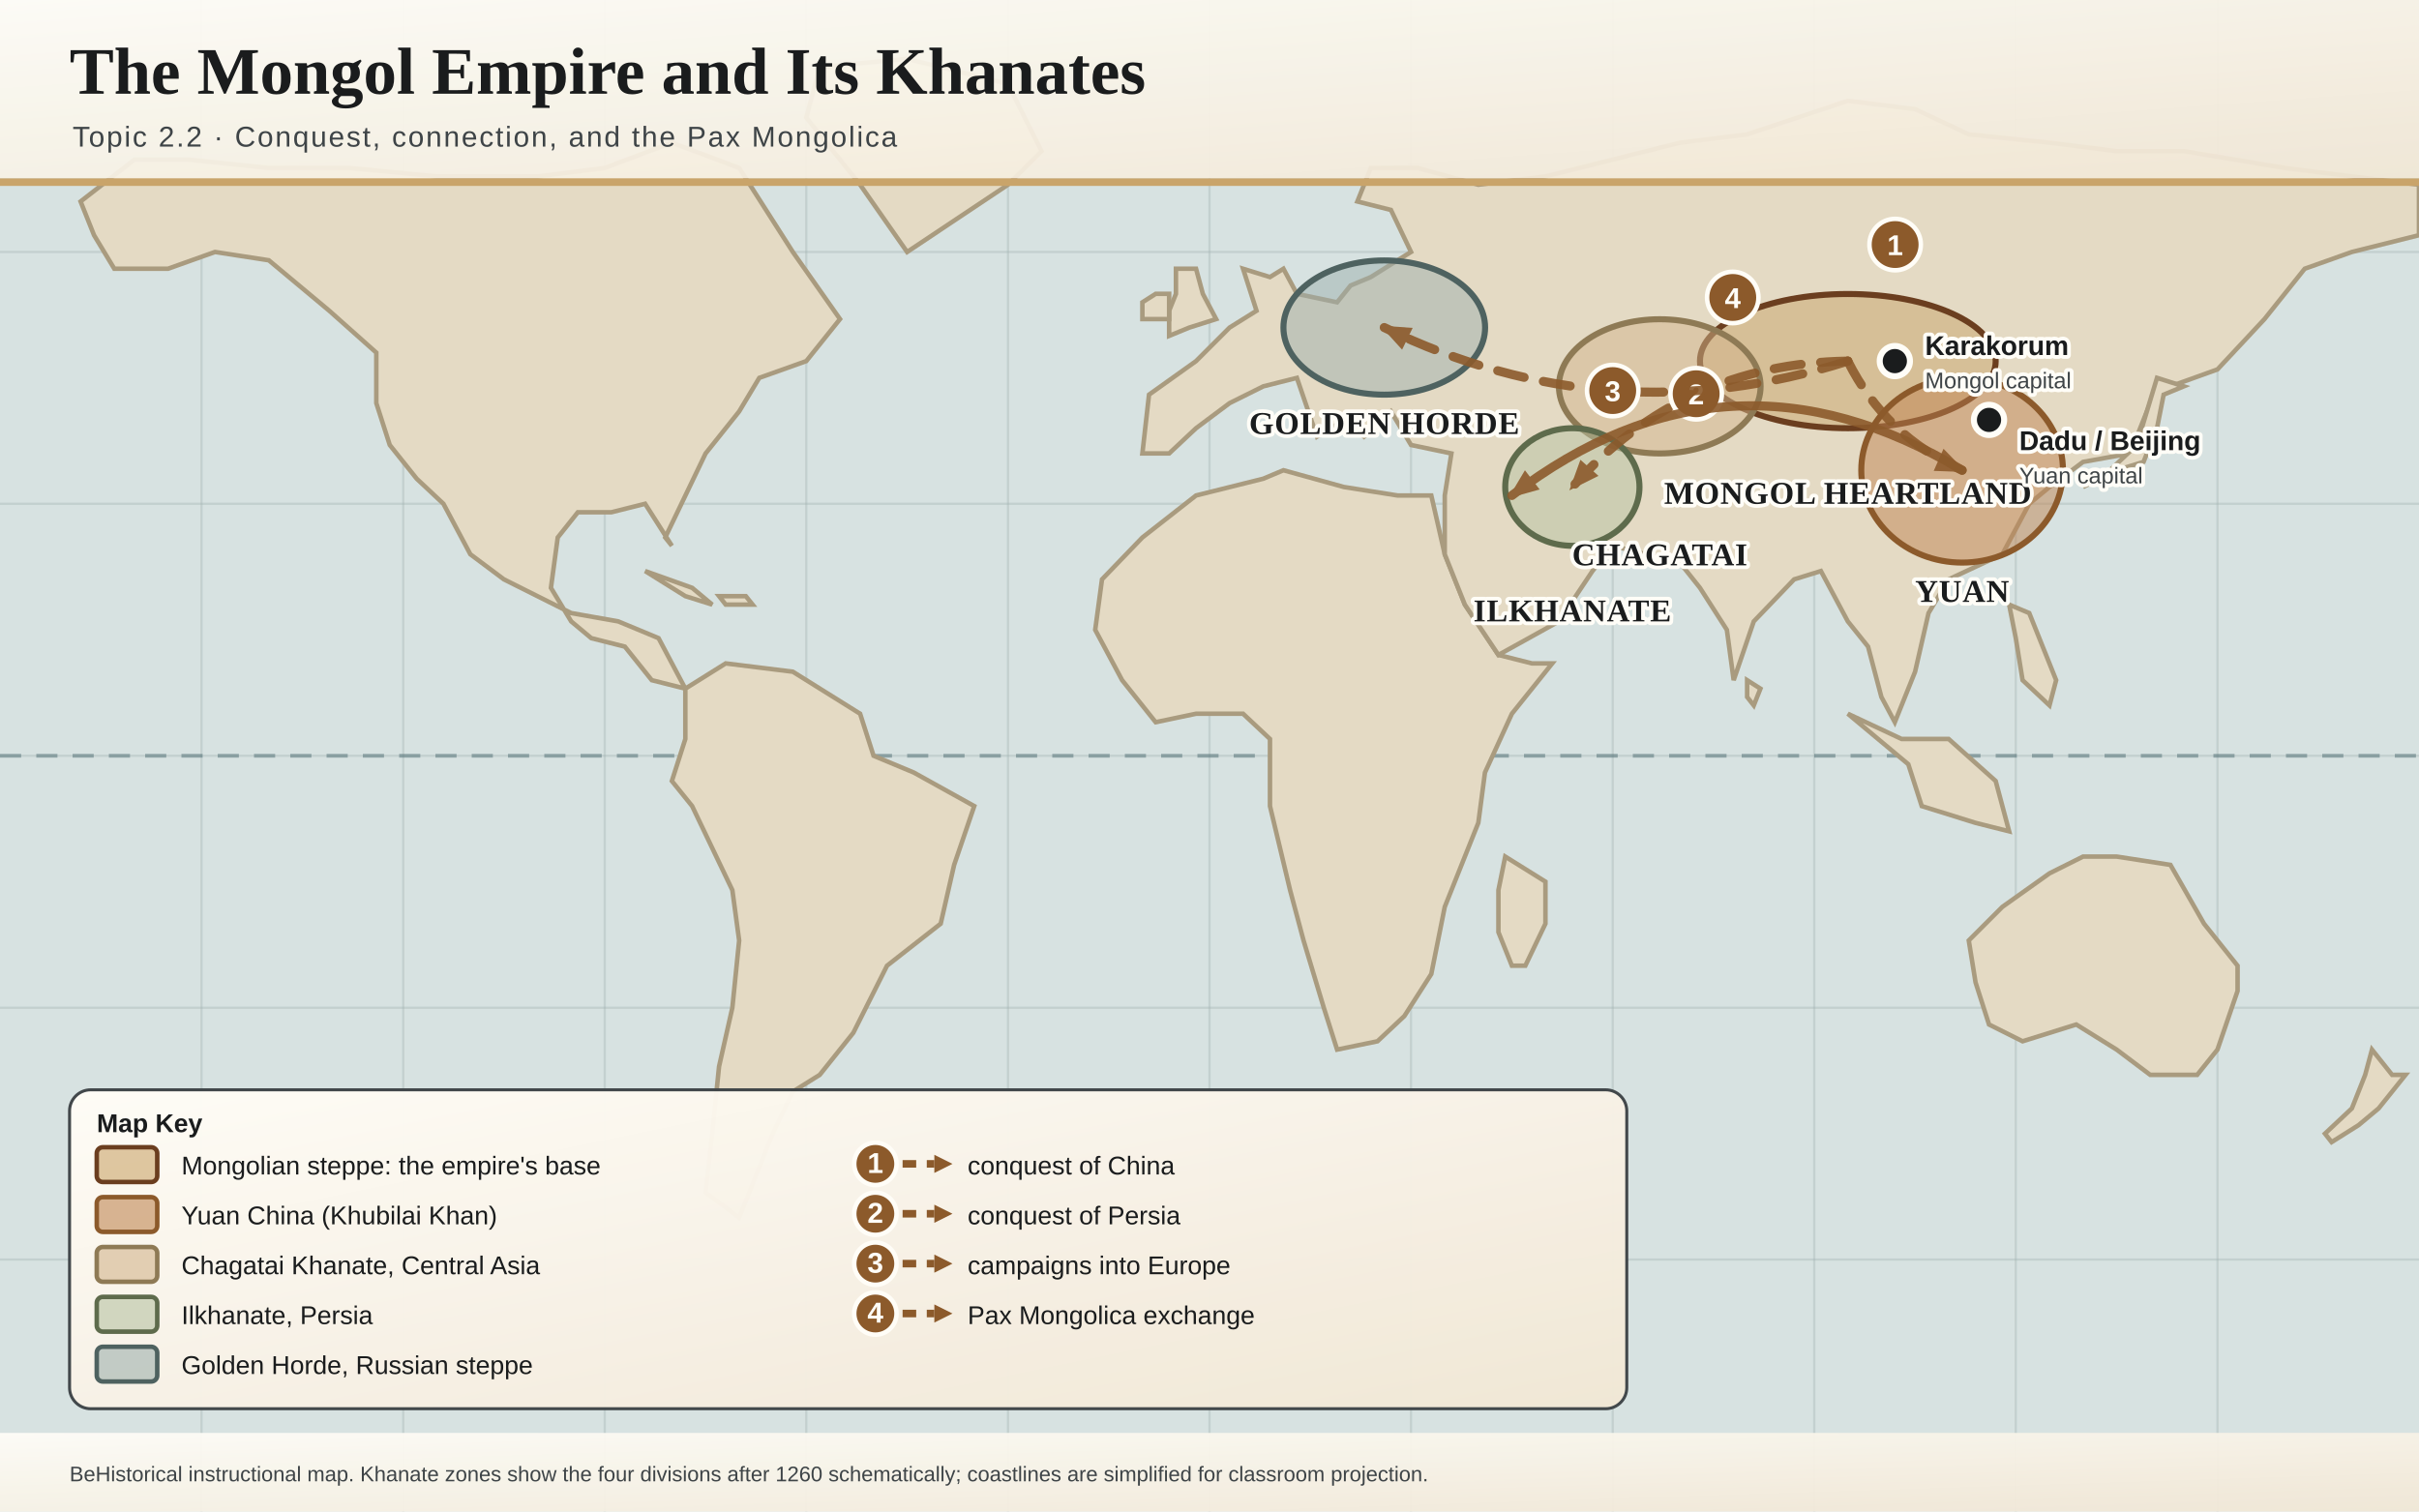
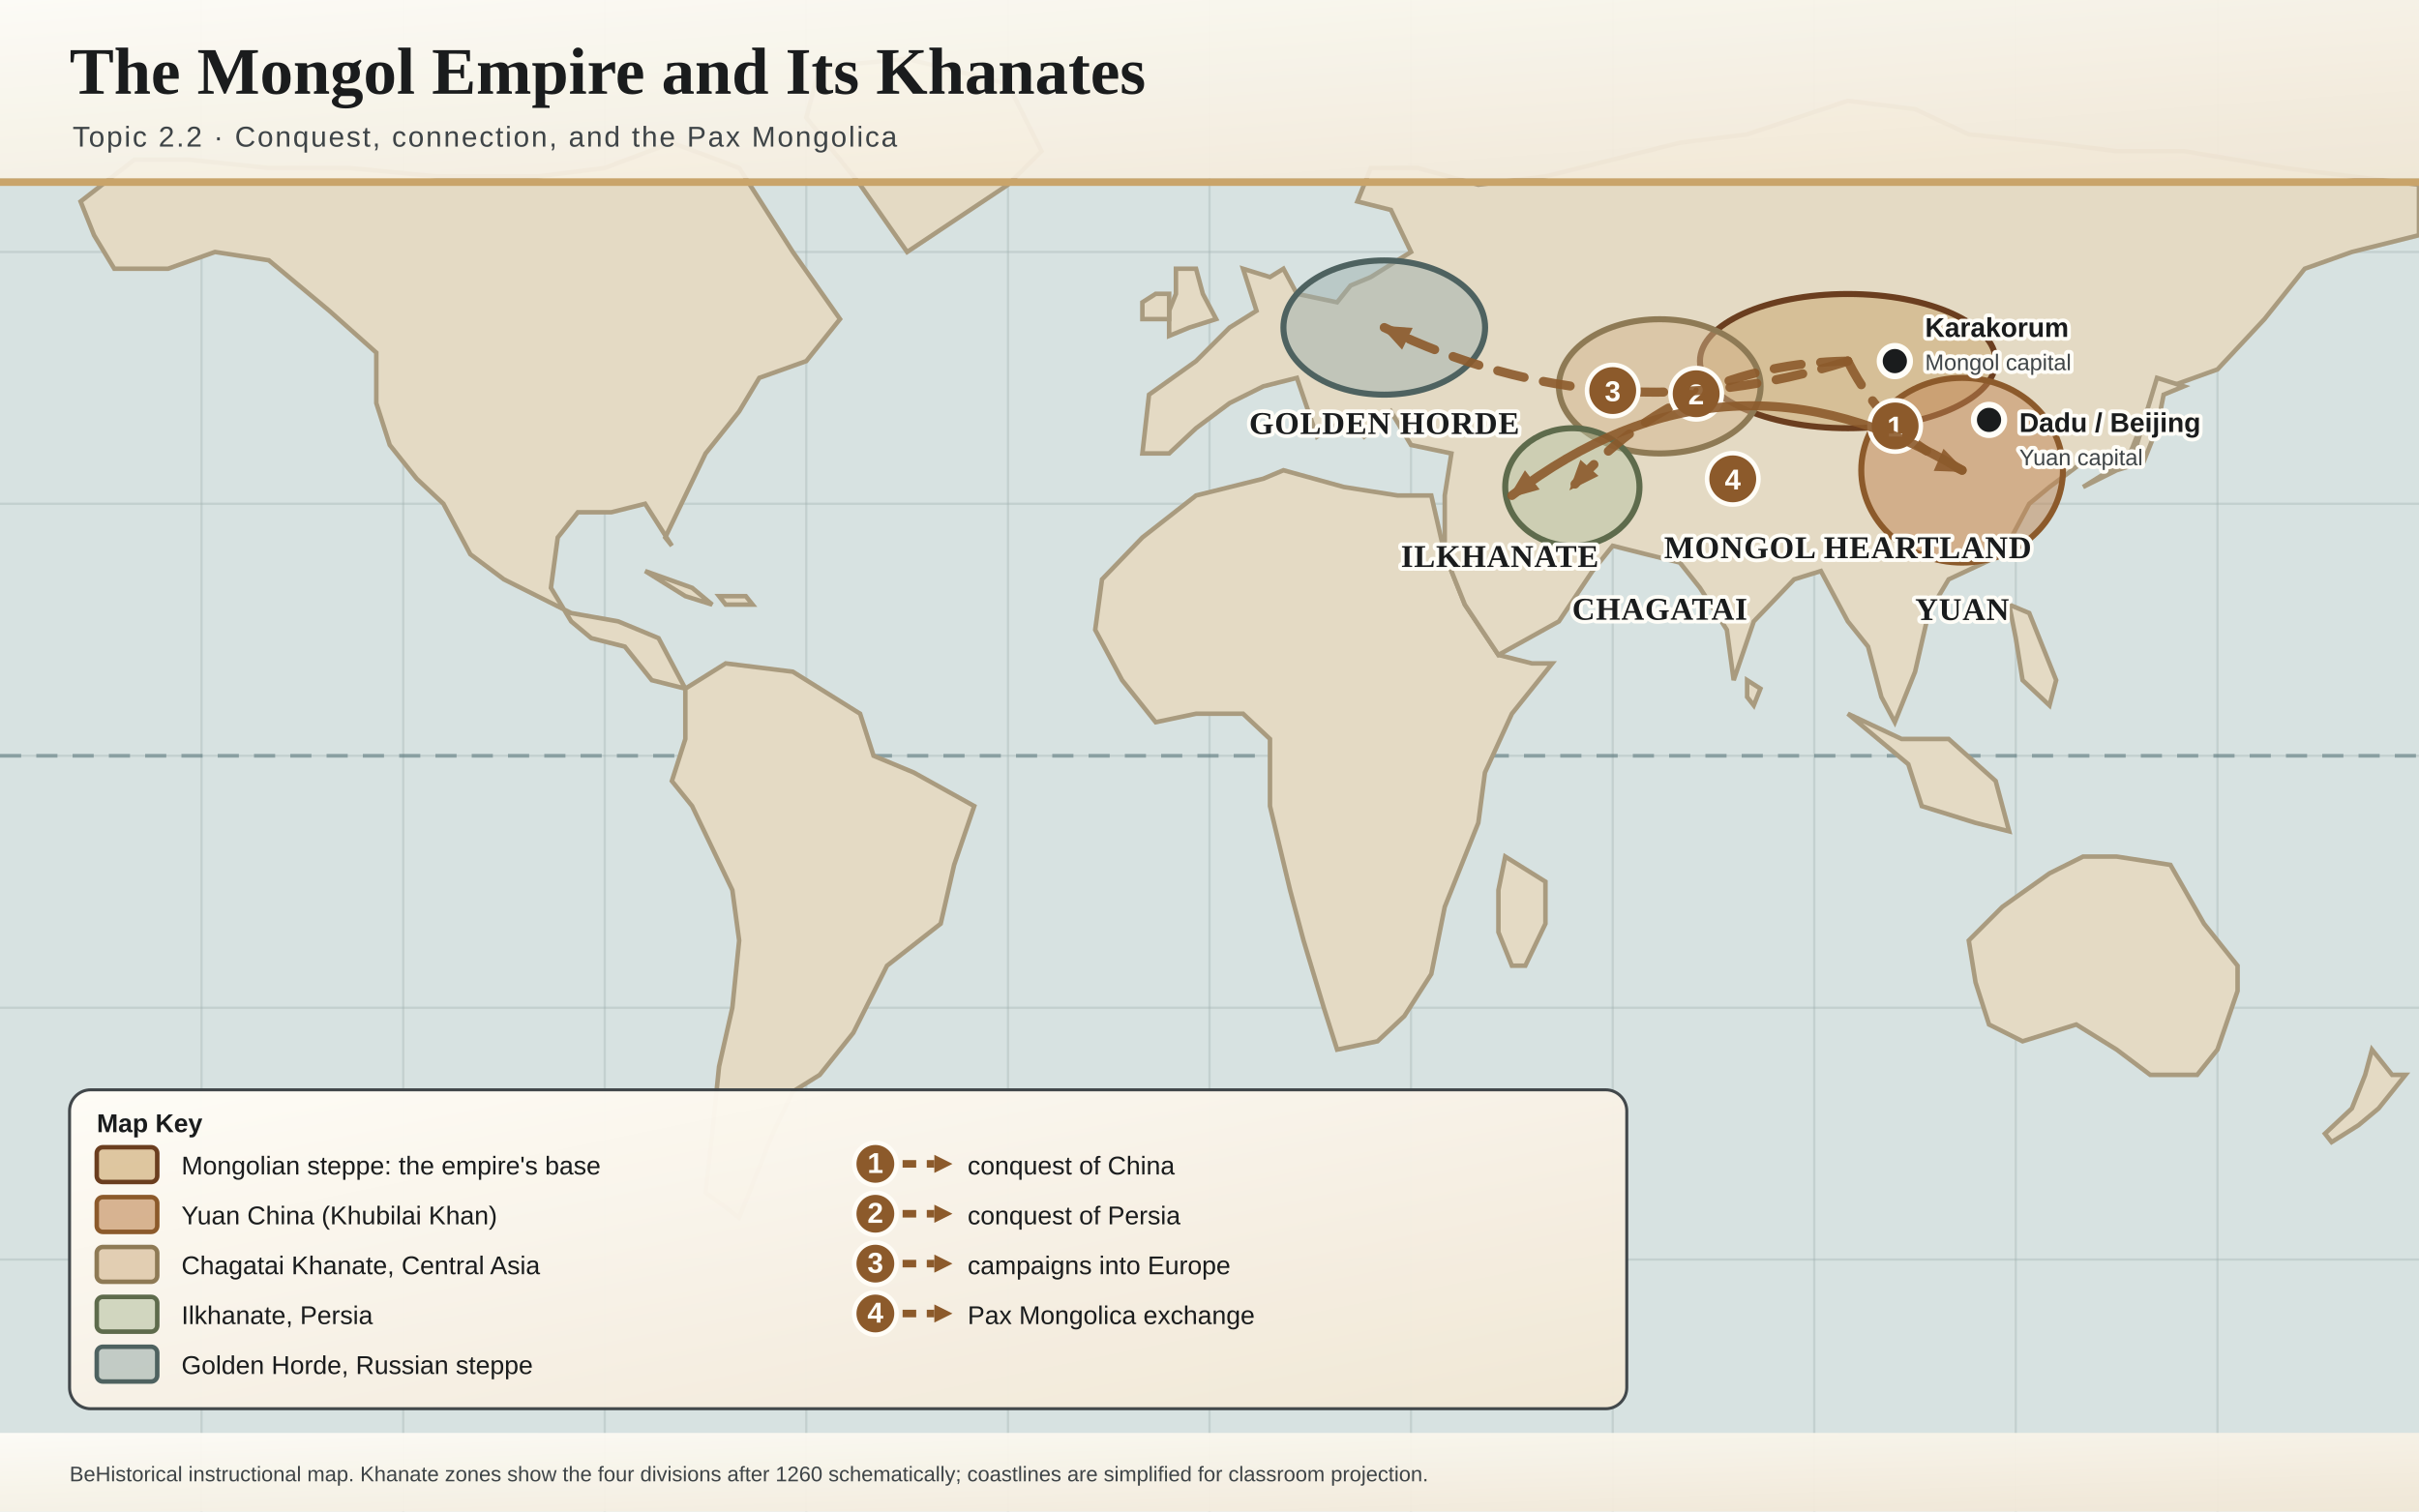
<svg xmlns="http://www.w3.org/2000/svg" width="1600" height="1000" viewBox="0 0 1600 1000" preserveAspectRatio="xMidYMid meet" role="img" aria-labelledby="map-title map-desc">
  <defs>
    <linearGradient id="paper" x1="0" x2="1" y1="0" y2="1">
      <stop offset="0" stop-color="#FFFDF7" />
      <stop offset="1" stop-color="#F1E7D5" />
    </linearGradient>
    <marker id="arrow" markerWidth="20" markerHeight="16" refX="17" refY="8" orient="auto" markerUnits="userSpaceOnUse">
      <path d="M0,0 L20,8 L0,16 Z" fill="#8C5A2B" />
    </marker>
    <style>
      .title{font-family:Georgia,'Times New Roman',serif;font-weight:700;font-size:44px;fill:#1A1C1D}
      .subtitle{font-family:Arial,Helvetica,sans-serif;font-size:19px;fill:#3E4447;letter-spacing:1.2px;text-transform:uppercase}
      .region{font-family:Georgia,'Times New Roman',serif;font-weight:700;font-size:21px;letter-spacing:.5px}
      .place{font-family:Arial,Helvetica,sans-serif;font-weight:700;font-size:18px;fill:#1A1C1D}
      .placenote{font-family:Arial,Helvetica,sans-serif;font-size:15px;fill:#3E4447}
      .small{font-family:Arial,Helvetica,sans-serif;font-size:17px;fill:#1A1C1D}
      .tiny{font-family:Arial,Helvetica,sans-serif;font-size:14px;fill:#3E4447}
      .badgenum{font-family:Arial,Helvetica,sans-serif;font-weight:700;font-size:19px;fill:#FFFDF7}
      .badge{fill:#8C5A2B;stroke:#FFFDF7;stroke-width:3}
      .halo{paint-order:stroke;stroke:#FFFDF7;stroke-width:5;stroke-linejoin:round}
      .city{fill:#1A1C1D;stroke:#FFFDF7;stroke-width:4}
+       .leader{stroke:#1A1C1D;stroke-width:2.5;stroke-linecap:round;opacity:.7}
      .flow{fill:none;stroke:#8C5A2B;stroke-width:6;stroke-linecap:round;opacity:.9}
      #land path{fill:#E4DAC4;stroke:#A99B7F;stroke-width:3}
      #graticule line{stroke:#9FB0AE;stroke-width:1.5;opacity:.35}
    </style>
  </defs>
  <rect width="1600" height="1000" fill="#D7E2E1" />
  <g id="graticule">
    <line x1="133.3" y1="0" x2="133.3" y2="1000" />
    <line x1="266.7" y1="0" x2="266.7" y2="1000" />
    <line x1="400.0" y1="0" x2="400.0" y2="1000" />
    <line x1="533.3" y1="0" x2="533.3" y2="1000" />
    <line x1="666.7" y1="0" x2="666.7" y2="1000" />
    <line x1="800.0" y1="0" x2="800.0" y2="1000" />
    <line x1="933.3" y1="0" x2="933.3" y2="1000" />
    <line x1="1066.7" y1="0" x2="1066.7" y2="1000" />
    <line x1="1200.0" y1="0" x2="1200.0" y2="1000" />
    <line x1="1333.3" y1="0" x2="1333.3" y2="1000" />
    <line x1="1466.7" y1="0" x2="1466.7" y2="1000" />
    <line x1="0" y1="833.3" x2="1600" y2="833.3" />
    <line x1="0" y1="666.7" x2="1600" y2="666.7" />
    <line x1="0" y1="500.0" x2="1600" y2="500.0" />
    <line x1="0" y1="333.3" x2="1600" y2="333.3" />
    <line x1="0" y1="166.7" x2="1600" y2="166.7" />
  </g>
  <line x1="0" y1="500.0" x2="1600" y2="500.0" stroke="#4E6B72" stroke-width="2.5" stroke-dasharray="14 10" opacity=".5" />
  <g id="land">
    <path id="land-greenland" d="M600.0,166.7 L666.7,122.2 L688.9,100.0 L666.7,55.6 L600.0,38.9 L542.2,44.4 L533.3,77.8 L568.9,122.2 L600.0,166.7 Z" />
    <path id="land-northAmerica" d="M53.3,133.3 L88.9,105.6 L124.4,105.6 L177.8,111.1 L231.1,111.1 L288.9,116.7 L355.6,116.7 L400.0,111.1 L444.4,94.4 L488.9,111.1 L524.4,166.7 L555.6,211.1 L533.3,238.9 L502.2,250.0 L488.9,272.2 L466.7,300.0 L440.0,355.6 L444.4,361.1 L426.7,333.3 L404.4,338.9 L382.2,338.9 L368.9,355.6 L364.4,388.9 L377.8,411.1 L391.1,422.2 L413.3,427.8 L431.1,450.0 L453.3,455.6 L435.6,422.2 L408.9,411.1 L377.8,405.6 L333.3,383.3 L311.1,366.7 L293.3,333.3 L275.6,316.7 L257.8,294.4 L248.9,266.7 L248.9,233.3 L217.8,205.6 L177.8,172.2 L142.2,166.7 L111.1,177.8 L75.6,177.8 L62.2,155.6 L53.3,133.3 Z" />
    <path id="land-southAmerica" d="M453.3,455.6 L480.0,438.9 L524.4,444.4 L568.9,472.2 L577.8,500.0 L604.4,511.1 L644.4,533.3 L631.1,572.2 L622.2,611.1 L586.7,638.9 L564.4,683.3 L542.2,711.1 L524.4,722.2 L511.1,750.0 L497.8,783.3 L488.9,805.6 L466.7,788.9 L471.1,750.0 L475.6,705.6 L484.4,666.7 L488.9,622.2 L484.4,588.9 L457.8,533.3 L444.4,516.7 L453.3,488.9 L453.3,455.6 Z" />
    <path id="land-africa" d="M724.4,416.7 L728.9,383.3 L755.6,355.6 L791.1,327.8 L835.6,316.7 L848.9,311.1 L888.9,322.2 L924.4,327.8 L946.7,327.8 L955.6,366.7 L968.9,400.0 L991.1,433.3 L1013.3,438.9 L1026.7,438.9 L1000.0,472.2 L982.2,511.1 L977.8,544.4 L955.6,600.0 L946.7,644.4 L928.9,672.2 L911.1,688.9 L884.4,694.4 L875.6,666.7 L862.2,622.2 L853.3,588.9 L840.0,533.3 L840.0,488.9 L822.2,472.2 L791.1,472.2 L764.4,477.8 L742.2,450.0 L724.4,416.7 Z" />
    <path id="land-eurasia" d="M755.6,300.0 L760.0,261.1 L791.1,238.9 L813.3,216.7 L831.1,205.6 L822.2,177.8 L840.0,183.3 L848.9,177.8 L857.8,194.4 L884.4,200.0 L893.3,188.9 L906.7,183.3 L924.4,172.2 L933.3,166.7 L920.0,138.9 L897.8,133.3 L906.7,111.1 L937.8,111.1 L977.8,122.2 L1022.2,116.7 L1066.7,105.6 L1111.1,94.4 L1155.6,88.9 L1222.2,66.7 L1266.7,72.2 L1302.2,88.9 L1355.6,94.4 L1400.0,100.0 L1444.4,100.0 L1511.1,111.1 L1555.6,116.7 L1600.0,122.2 L1600.0,155.6 L1555.6,166.7 L1524.4,177.8 L1497.8,211.1 L1466.7,244.4 L1435.6,255.6 L1422.2,266.7 L1408.9,300.0 L1377.8,305.6 L1355.6,322.2 L1342.2,333.3 L1324.4,366.7 L1288.9,383.3 L1275.6,405.6 L1266.7,444.4 L1253.3,477.8 L1244.4,461.1 L1235.6,427.8 L1222.2,411.1 L1204.4,377.8 L1186.7,383.3 L1160.0,411.1 L1146.7,450.0 L1142.2,416.7 L1124.4,388.9 L1111.1,372.2 L1088.9,366.7 L1066.7,361.1 L1053.3,377.8 L1031.1,411.1 L991.1,433.3 L968.9,400.0 L955.6,366.7 L955.6,327.8 L960.0,300.0 L933.3,294.4 L920.0,272.2 L902.2,288.9 L888.9,277.8 L871.1,288.9 L857.8,250.0 L835.6,255.6 L813.3,266.7 L791.1,283.3 L773.3,300.0 L755.6,300.0 Z" />
    <path id="land-britain" d="M773.3,222.2 L786.7,216.7 L804.4,211.1 L795.6,194.4 L791.1,177.8 L777.8,177.8 L777.8,194.4 L773.3,205.6 L773.3,222.2 Z" />
    <path id="land-ireland" d="M755.6,211.1 L773.3,211.1 L773.3,194.4 L764.4,194.4 L755.6,200.0 L755.6,211.1 Z" />
    <path id="land-japan" d="M1377.8,322.2 L1400.0,311.1 L1417.8,305.6 L1426.7,283.3 L1431.1,261.1 L1444.4,255.6 L1426.7,250.0 L1413.3,294.4 L1395.6,311.1 L1377.8,322.2 Z" />
    <path id="land-indonesia" d="M1222.2,472.2 L1262.2,505.6 L1271.1,533.3 L1306.7,544.4 L1328.9,550.0 L1320.0,516.7 L1288.9,488.9 L1257.8,488.9 L1222.2,472.2 Z" />
    <path id="land-philippines" d="M1328.9,400.0 L1342.2,405.6 L1351.1,427.8 L1360.0,450.0 L1355.6,466.7 L1337.8,450.0 L1333.3,422.2 L1328.9,400.0 Z" />
    <path id="land-australia" d="M1302.2,622.2 L1306.7,650.0 L1315.6,677.8 L1337.8,688.9 L1373.3,677.8 L1400.0,694.4 L1422.2,711.1 L1453.3,711.1 L1466.7,694.4 L1480.0,655.6 L1480.0,638.9 L1457.8,611.1 L1435.6,572.2 L1400.0,566.7 L1377.8,566.7 L1355.6,577.8 L1324.4,600.0 L1302.2,622.2 Z" />
    <path id="land-newZealand" d="M1568.9,694.4 L1582.2,711.1 L1591.1,711.1 L1573.3,733.3 L1560.0,744.4 L1542.2,755.6 L1537.8,750.0 L1555.6,733.3 L1564.4,711.1 L1568.9,694.4 Z" />
    <path id="land-madagascar" d="M995.6,566.7 L1022.2,583.3 L1022.2,611.1 L1008.9,638.9 L1000.0,638.9 L991.1,616.7 L991.1,588.9 L995.6,566.7 Z" />
    <path id="land-cuba" d="M426.7,377.8 L457.8,388.9 L471.1,400.0 L453.3,394.4 L426.7,377.8 Z" />
    <path id="land-hispaniola" d="M475.6,394.4 L493.3,394.4 L497.8,400.0 L480.0,400.0 L475.6,394.4 Z" />
    <path id="land-sriLanka" d="M1155.6,450.0 L1164.4,455.6 L1160.0,466.7 L1155.6,461.1 L1155.6,450.0 Z" />
  </g>
  <g id="highlights">
    <ellipse cx="1222.2" cy="238.9" rx="97.8" ry="44.4" fill="#C9A46A" fill-opacity="0.5" stroke="#6B3E1F" stroke-width="4" />
    <ellipse cx="1297.8" cy="311.1" rx="66.7" ry="61.1" fill="#C08552" fill-opacity="0.5" stroke="#8C5A2B" stroke-width="4" />
    <ellipse cx="1097.8" cy="255.6" rx="66.7" ry="44.4" fill="#D2B48C" fill-opacity="0.5" stroke="#8E7A55" stroke-width="4" />
    <ellipse cx="1040.0" cy="322.2" rx="44.4" ry="38.9" fill="#B6C2A2" fill-opacity="0.5" stroke="#5E6B4C" stroke-width="4" />
    <ellipse cx="915.6" cy="216.7" rx="66.7" ry="44.4" fill="#9FB0AE" fill-opacity="0.5" stroke="#4E6260" stroke-width="4" />
  </g>
  <g id="flows">
    <path class="flow" d="M1222.2,238.9 Q1247.0,288.6 1297.8,311.1" stroke-dasharray="18 13" marker-end="url(#arrow)" />
-     <circle class="badge" cx="1253.5" cy="161.8" r="17" />
-     <text class="badgenum" x="1253.5" y="168.8" text-anchor="middle">1</text>
+     <circle class="badge" cx="1253.5" cy="281.8" r="17" />
+     <text class="badgenum" x="1253.5" y="288.8" text-anchor="middle">1</text>
    <path class="flow" d="M1222.2,238.9 Q1112.8,240.5 1040.0,322.2" stroke-dasharray="18 13" marker-end="url(#arrow)" />
    <circle class="badge" cx="1121.9" cy="260.5" r="17" />
    <text class="badgenum" x="1121.9" y="267.5" text-anchor="middle">2</text>
    <path class="flow" d="M1222.2,238.9 Q1064.4,289.1 915.6,216.7" stroke-dasharray="18 13" marker-end="url(#arrow)" />
    <circle class="badge" cx="1066.7" cy="258.4" r="17" />
    <text class="badgenum" x="1066.7" y="265.4" text-anchor="middle">3</text>
    <path class="flow" d="M1297.8,311.1 Q1143.2,218.2 1000.0,327.8" marker-end="url(#arrow)" />
-     <circle class="badge" cx="1146.1" cy="196.8" r="17" />
-     <text class="badgenum" x="1146.1" y="203.8" text-anchor="middle">4</text>
+     <circle class="badge" cx="1146.1" cy="316.8" r="17" />
+     <text class="badgenum" x="1146.1" y="323.8" text-anchor="middle">4</text>
  </g>
  <g id="region-labels">
-     <text class="region halo" x="1222.2" y="333.3" text-anchor="middle" fill="#1A1C1D">
+     <text class="region halo" x="1222.2" y="369.3" text-anchor="middle" fill="#1A1C1D">
      <tspan x="1222.2" dy="0">MONGOL HEARTLAND</tspan>
    </text>
-     <text class="region halo" x="1297.8" y="398.2" text-anchor="middle" fill="#1A1C1D">
+     <text class="region halo" x="1297.8" y="410.2" text-anchor="middle" fill="#1A1C1D">
      <tspan x="1297.8" dy="0">YUAN</tspan>
    </text>
-     <text class="region halo" x="1097.8" y="374.0" text-anchor="middle" fill="#1A1C1D">
+     <text class="region halo" x="1097.8" y="410.0" text-anchor="middle" fill="#1A1C1D">
      <tspan x="1097.8" dy="0">CHAGATAI</tspan>
    </text>
-     <text class="region halo" x="1040.0" y="411.1" text-anchor="middle" fill="#1A1C1D">
-       <tspan x="1040.0" dy="0">ILKHANATE</tspan>
+     <text class="region halo" x="992.0" y="375.1" text-anchor="middle" fill="#1A1C1D">
+       <tspan x="992.0" dy="0">ILKHANATE</tspan>
    </text>
    <text class="region halo" x="915.6" y="287.1" text-anchor="middle" fill="#1A1C1D">
      <tspan x="915.6" dy="0">GOLDEN HORDE</tspan>
    </text>
  </g>
  <g id="places">
    <circle class="city" cx="1253.3" cy="238.9" r="10" />
-     <text class="place halo" x="1273.3" y="234.9" text-anchor="start">Karakorum</text>
-     <text class="placenote halo" x="1273.3" y="256.9" text-anchor="start">Mongol capital</text>
+     <text class="place halo" x="1273.3" y="222.9" text-anchor="start">Karakorum</text>
+     <text class="placenote halo" x="1273.3" y="244.9" text-anchor="start">Mongol capital</text>
    <circle class="city" cx="1315.6" cy="277.8" r="10" />
-     <text class="place halo" x="1335.6" y="297.8" text-anchor="start">Dadu / Beijing</text>
-     <text class="placenote halo" x="1335.6" y="319.8" text-anchor="start">Yuan capital</text>
+     <text class="place halo" x="1335.6" y="285.8" text-anchor="start">Dadu / Beijing</text>
+     <text class="placenote halo" x="1335.6" y="307.8" text-anchor="start">Yuan capital</text>
  </g>
  <g id="titleband">
    <rect x="0" y="0" width="1600" height="118" fill="url(#paper)" opacity=".93" />
    <rect x="0" y="118" width="1600" height="5" fill="#C9A46A" />
    <text class="title" x="46" y="62">The Mongol Empire and Its Khanates</text>
    <text class="subtitle" x="48" y="97">Topic 2.2 · Conquest, connection, and the Pax Mongolica</text>
  </g>
  <g id="legend" transform="translate(46,721)">
    <rect x="0" y="0" width="1030" height="211" rx="14" fill="url(#paper)" stroke="#3E4447" stroke-width="2" opacity=".97" />
    <text class="small" x="18" y="28" font-weight="700">Map Key</text>
    <rect x="18" y="38" width="40" height="23" rx="4" fill="#C9A46A" fill-opacity=".6" stroke="#6B3E1F" stroke-width="3" />
    <text class="small" x="74" y="56">Mongolian steppe: the empire's base</text>
    <rect x="18" y="71" width="40" height="23" rx="4" fill="#C08552" fill-opacity=".6" stroke="#8C5A2B" stroke-width="3" />
    <text class="small" x="74" y="89">Yuan China (Khubilai Khan)</text>
    <rect x="18" y="104" width="40" height="23" rx="4" fill="#D2B48C" fill-opacity=".6" stroke="#8E7A55" stroke-width="3" />
    <text class="small" x="74" y="122">Chagatai Khanate, Central Asia</text>
    <rect x="18" y="137" width="40" height="23" rx="4" fill="#B6C2A2" fill-opacity=".6" stroke="#5E6B4C" stroke-width="3" />
    <text class="small" x="74" y="155">Ilkhanate, Persia</text>
    <rect x="18" y="170" width="40" height="23" rx="4" fill="#9FB0AE" fill-opacity=".6" stroke="#4E6260" stroke-width="3" />
    <text class="small" x="74" y="188">Golden Horde, Russian steppe</text>
    <circle class="badge" cx="533" cy="49" r="14" />
    <text class="badgenum" x="533" y="55" text-anchor="middle" font-size="16">1</text>
    <line x1="551" x2="572" y1="49" y2="49" stroke="#8C5A2B" stroke-width="5" stroke-dasharray="9 7" />
    <path d="M572,43 L584,49 L572,55 Z" fill="#8C5A2B" />
    <text class="small" x="594" y="56">conquest of China</text>
    <circle class="badge" cx="533" cy="82" r="14" />
    <text class="badgenum" x="533" y="88" text-anchor="middle" font-size="16">2</text>
    <line x1="551" x2="572" y1="82" y2="82" stroke="#8C5A2B" stroke-width="5" stroke-dasharray="9 7" />
    <path d="M572,76 L584,82 L572,88 Z" fill="#8C5A2B" />
    <text class="small" x="594" y="89">conquest of Persia</text>
    <circle class="badge" cx="533" cy="115" r="14" />
    <text class="badgenum" x="533" y="121" text-anchor="middle" font-size="16">3</text>
    <line x1="551" x2="572" y1="115" y2="115" stroke="#8C5A2B" stroke-width="5" stroke-dasharray="9 7" />
    <path d="M572,109 L584,115 L572,121 Z" fill="#8C5A2B" />
    <text class="small" x="594" y="122">campaigns into Europe</text>
    <circle class="badge" cx="533" cy="148" r="14" />
    <text class="badgenum" x="533" y="154" text-anchor="middle" font-size="16">4</text>
    <line x1="551" x2="572" y1="148" y2="148" stroke="#8C5A2B" stroke-width="5" stroke-dasharray="9 7" />
    <path d="M572,142 L584,148 L572,154 Z" fill="#8C5A2B" />
    <text class="small" x="594" y="155">Pax Mongolica exchange</text>
  </g>
  <rect x="0" y="948" width="1600" height="52" fill="url(#paper)" opacity=".93" />
  <text class="tiny" x="46" y="980">BeHistorical instructional map. Khanate zones show the four divisions after 1260 schematically; coastlines are simplified for classroom projection.</text>
</svg>
